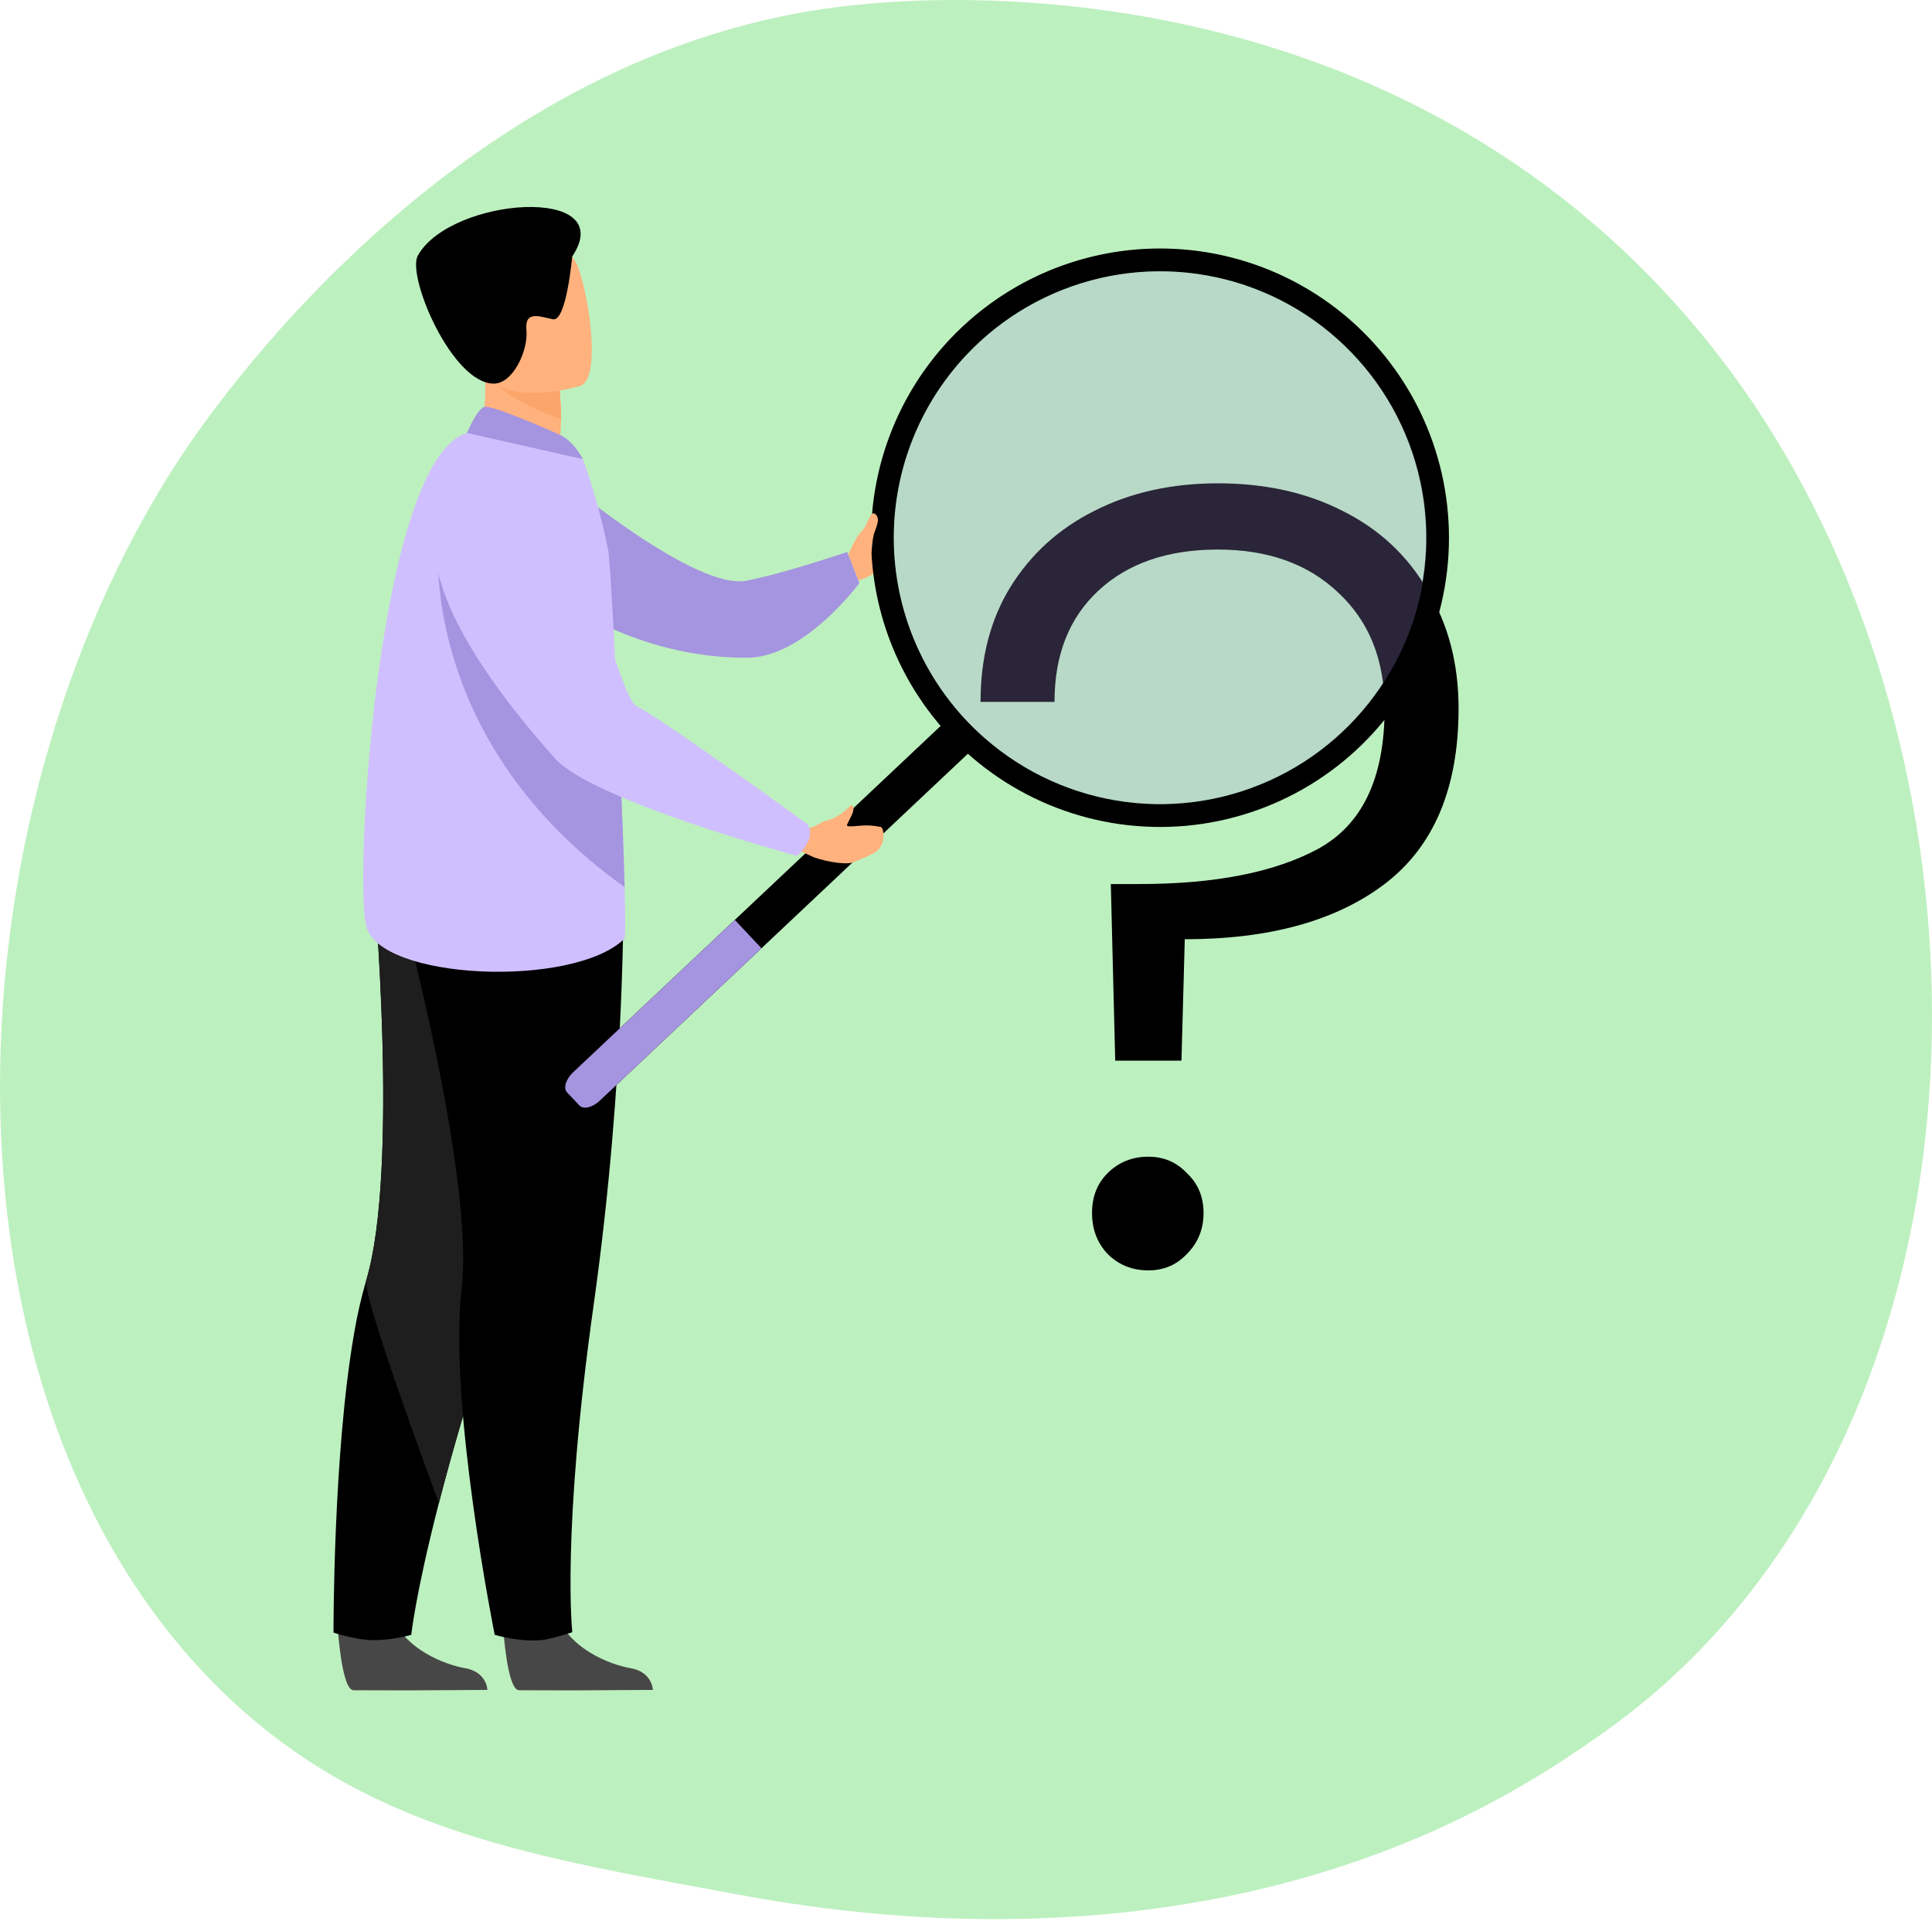
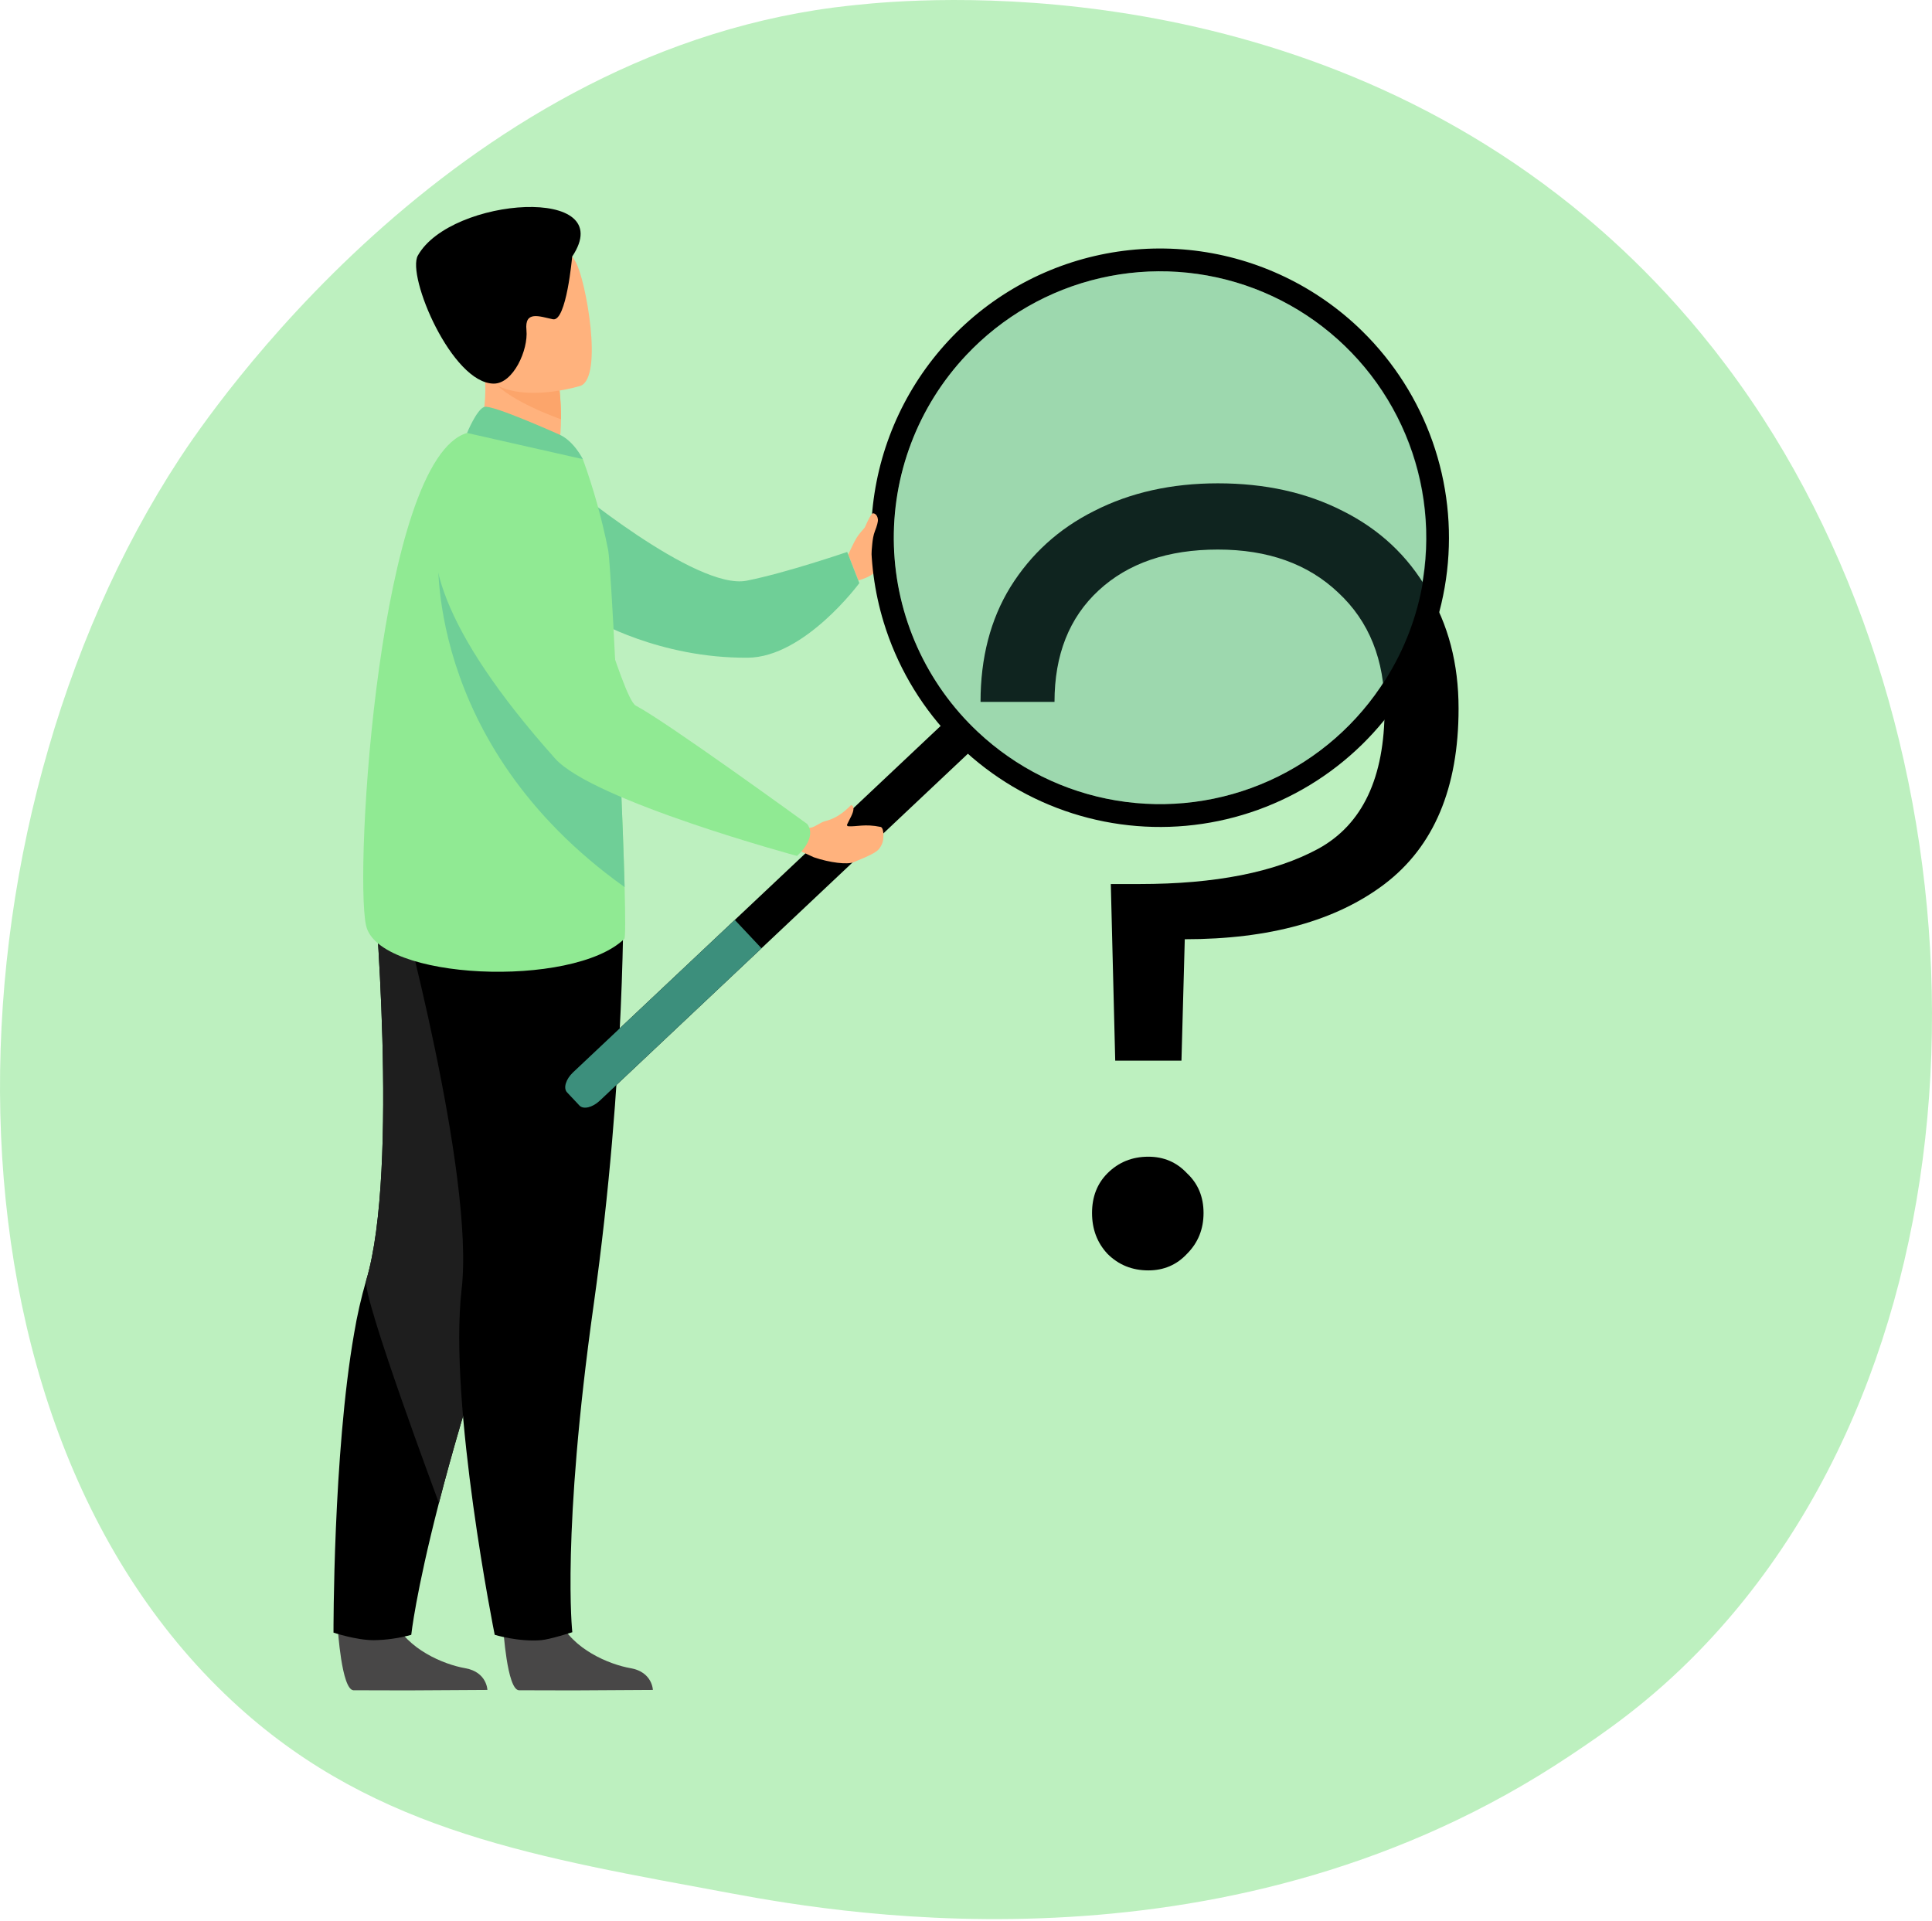
<svg xmlns="http://www.w3.org/2000/svg" width="168" height="167" viewBox="0 0 168 167" fill="none">
  <path d="M147.787 143.534C143.414 148.041 139.501 150.69 136.506 152.69C107.289 172.194 73.891 166.572 63.566 164.651C46.906 161.551 32.843 159.364 20.761 148.45C-6.694 123.65 -5.358 71.916 15.62 39.87C18.108 36.07 39.055 5.026 72.525 0.651C73.344 0.544 73.955 0.483 74.49 0.427C79.667 -0.122 111.753 -3.014 137.915 18.9C141.66 22.037 147.687 27.696 153.276 36.325C173.711 67.88 173.776 116.751 147.787 143.534Z" fill="#BDF0BF" />
  <path d="M73.76 48.234C73.76 48.234 74.203 47.235 74.491 46.762C74.779 46.288 76.007 44.902 76.216 45.215C76.426 45.529 77.262 47.642 76.817 48.234C76.373 48.826 76.846 49.855 74.637 50.478L73.76 48.234Z" fill="#FFB27D" />
-   <path d="M49.207 41.924C49.207 41.924 60.517 51.375 64.927 50.5C68.375 49.816 73.668 48 73.668 48L74.726 50.71C74.726 50.71 69.98 57.155 65.032 57.197C57.297 57.263 51.583 53.845 51.583 53.845L49.207 41.924Z" fill="#a594e0" />
+   <path d="M49.207 41.924C49.207 41.924 60.517 51.375 64.927 50.5C68.375 49.816 73.668 48 73.668 48L74.726 50.71C74.726 50.71 69.98 57.155 65.032 57.197C57.297 57.263 51.583 53.845 51.583 53.845L49.207 41.924Z" fill="#6FCF97" />
  <path d="M29.373 141.612C29.373 141.612 29.702 146.914 30.726 146.991C30.862 147.001 35.923 147.001 35.923 147.001L42.383 146.963C42.383 146.963 42.341 145.405 40.453 145.075C38.564 144.746 35.403 143.417 34.26 140.919C33.056 138.29 29.373 141.612 29.373 141.612Z" fill="#484747" />
  <path d="M29 141.98C29 141.98 30.964 142.638 32.497 142.638C33.601 142.624 34.698 142.467 35.762 142.172C35.762 142.172 36.132 138.592 38.166 130.705C39.233 126.571 40.756 121.256 42.923 114.651C48.916 96.398 50.738 85.72 50.904 84.709C50.913 84.656 50.917 84.629 50.917 84.629L50.897 84.62L32.475 76.522C32.475 76.522 34.752 101.679 31.846 111.336C31.405 112.856 31.053 114.401 30.792 115.962C28.957 126.451 29 141.98 29 141.98Z" fill="black" />
  <path d="M38.166 130.705C39.232 126.571 40.756 121.256 42.923 114.651C48.915 96.398 50.737 85.72 50.904 84.709C50.902 84.678 50.9 84.65 50.897 84.62L32.474 76.522C32.474 76.522 34.751 101.679 31.846 111.336C31.439 112.686 38.166 130.705 38.166 130.705Z" fill="#1E1E1E" />
  <path d="M43.762 141.612C43.762 141.612 44.09 146.914 45.115 146.991C45.251 147.001 50.312 147.001 50.312 147.001L56.772 146.963C56.772 146.963 56.73 145.405 54.841 145.075C52.953 144.746 49.792 143.417 48.648 140.919C47.445 138.29 43.762 141.612 43.762 141.612Z" fill="#484747" />
  <path d="M54.206 77.115C54.206 77.115 54.446 93.417 51.628 113.434C48.811 133.45 49.766 141.945 49.766 141.945C49.766 141.945 47.83 142.573 47.049 142.637C45.059 142.799 43.018 142.17 43.018 142.17C43.018 142.17 38.985 122.147 40.141 112.128C41.297 102.109 34.619 77.751 34.619 77.751L54.206 77.115Z" fill="black" />
  <path d="M41.143 38.966L44.739 41.327L48.014 40.4C48.613 39.544 48.772 37.896 48.78 36.468C48.784 35.594 48.741 34.72 48.652 33.85L43.8 31.707L41.99 30.908C41.995 30.936 42.131 32.396 42.15 32.609C42.488 36.394 41.143 38.966 41.143 38.966Z" fill="#FFB27D" />
-   <path d="M54.289 81.648C49.813 85.974 32.873 85.246 31.829 80.48C30.784 75.713 32.967 39.902 40.613 37.652C42.2 37.185 50.682 39.93 50.682 39.93C51.618 42.511 52.355 45.16 52.886 47.854C53.056 48.718 53.55 57.869 53.92 66.431C54.093 70.435 54.239 74.311 54.314 77.149C54.382 79.806 54.385 81.553 54.289 81.648Z" fill="#D0BFFF" />
+   <path d="M54.289 81.648C49.813 85.974 32.873 85.246 31.829 80.48C30.784 75.713 32.967 39.902 40.613 37.652C42.2 37.185 50.682 39.93 50.682 39.93C51.618 42.511 52.355 45.16 52.886 47.854C53.056 48.718 53.55 57.869 53.92 66.431C54.093 70.435 54.239 74.311 54.314 77.149C54.382 79.806 54.385 81.553 54.289 81.648Z" fill="#90EA93" />
  <path d="M42.513 32.676C43.498 34.342 46.951 35.8 48.781 36.468C48.785 35.594 48.742 34.72 48.652 33.85L43.8 31.706C42.728 31.692 42.075 31.932 42.513 32.676Z" fill="#FCA56B" />
  <path d="M50.482 33.554C50.482 33.554 42.665 35.996 41.221 31.099C39.777 26.201 37.796 23.218 42.726 21.453C47.656 19.687 49.181 21.268 50.06 22.785C50.94 24.303 52.478 32.793 50.482 33.554Z" fill="#FFB27D" />
  <path d="M49.754 22.313C49.754 22.313 49.256 28.012 48.078 27.764C46.901 27.517 45.605 26.988 45.778 28.706C45.951 30.423 44.633 33.368 42.935 33.361C39.295 33.346 35.339 23.994 36.336 22.22C39.212 17.104 53.911 16.071 49.754 22.313Z" fill="black" />
-   <path d="M48.604 37.776C48.503 37.733 42.785 35.165 42.116 35.386C41.447 35.607 40.613 37.652 40.613 37.652L50.683 39.931C50.683 39.931 49.891 38.318 48.604 37.776Z" fill="#a594e0" />
+   <path d="M48.604 37.776C48.503 37.733 42.785 35.165 42.116 35.386C41.447 35.607 40.613 37.652 40.613 37.652L50.683 39.931C50.683 39.931 49.891 38.318 48.604 37.776Z" fill="#6FCF97" />
  <path d="M105.904 42.032C110 42.032 113.616 42.832 116.752 44.432C119.952 46.032 122.416 48.336 124.144 51.344C125.936 54.288 126.832 57.712 126.832 61.616C126.832 68.528 124.688 73.616 120.4 76.88C116.176 80.08 110.384 81.68 103.024 81.68L102.736 92.24H96.976L96.592 76.88H99.088C105.68 76.88 110.864 75.856 114.64 73.808C118.48 71.696 120.4 67.632 120.4 61.616C120.4 57.392 119.056 54.032 116.368 51.536C113.744 49.04 110.256 47.792 105.904 47.792C101.552 47.792 98.096 48.976 95.536 51.344C92.976 53.712 91.696 56.944 91.696 61.04H85.264C85.264 57.2 86.128 53.872 87.856 51.056C89.648 48.176 92.08 45.968 95.152 44.432C98.288 42.832 101.872 42.032 105.904 42.032ZM99.856 110.48C98.448 110.48 97.264 110 96.304 109.04C95.408 108.08 94.96 106.896 94.96 105.488C94.96 104.08 95.408 102.928 96.304 102.032C97.264 101.072 98.448 100.592 99.856 100.592C101.2 100.592 102.32 101.072 103.216 102.032C104.176 102.928 104.656 104.08 104.656 105.488C104.656 106.896 104.176 108.08 103.216 109.04C102.32 110 101.2 110.48 99.856 110.48Z" fill="black" />
  <path d="M84.206 65.509L52.149 95.725C51.521 96.317 50.728 96.506 50.388 96.144L49.306 94.993C48.966 94.631 49.202 93.851 49.83 93.258L81.887 63.044C82.516 62.452 83.308 62.263 83.648 62.624L84.73 63.775C85.07 64.137 84.834 64.917 84.206 65.509Z" fill="black" />
-   <path d="M66.216 82.466L52.149 95.725C51.521 96.317 50.728 96.505 50.388 96.144L49.306 94.993C48.966 94.631 49.202 93.85 49.83 93.258L63.897 80L66.216 82.466Z" fill="#a594e0" />
+   <path d="M66.216 82.466L52.149 95.725C51.521 96.317 50.728 96.505 50.388 96.144L49.306 94.993C48.966 94.631 49.202 93.85 49.83 93.258L63.897 80L66.216 82.466Z" fill="#3C8F7C" />
  <path d="M76.838 54.102C77.954 57.766 79.892 61.127 82.503 63.927C85.115 66.728 88.331 68.894 91.906 70.261C95.481 71.628 99.32 72.16 103.132 71.815C106.943 71.47 110.625 70.258 113.898 68.272C117.17 66.286 119.946 63.578 122.014 60.354C124.082 57.13 125.386 53.476 125.829 49.671C126.271 45.865 125.84 42.009 124.567 38.396C123.294 34.783 121.213 31.509 118.484 28.824C118.356 28.695 118.223 28.568 118.09 28.443C114.055 24.644 108.88 22.286 103.368 21.735C97.856 21.185 92.317 22.473 87.612 25.399C82.908 28.326 79.3 32.726 77.352 37.917C75.404 43.108 75.223 48.797 76.838 54.102H76.838ZM84.019 30.887C87.156 27.549 91.21 25.217 95.671 24.187C100.131 23.156 104.796 23.473 109.077 25.096C113.357 26.72 117.06 29.578 119.718 33.309C122.376 37.04 123.869 41.476 124.009 46.056C124.148 50.637 122.928 55.156 120.501 59.042C118.075 62.928 114.553 66.006 110.379 67.888C106.205 69.769 101.568 70.37 97.053 69.613C92.539 68.856 88.35 66.776 85.016 63.635C82.799 61.553 81.015 59.052 79.765 56.278C78.515 53.504 77.824 50.51 77.731 47.468C77.638 44.426 78.146 41.395 79.225 38.55C80.304 35.705 81.933 33.101 84.019 30.887Z" fill="black" />
  <g opacity="0.5">
-     <path opacity="0.5" d="M117.728 62.636C114.592 65.974 110.537 68.306 106.077 69.337C101.616 70.368 96.951 70.051 92.67 68.428C88.39 66.804 84.686 63.946 82.028 60.215C79.37 56.484 77.877 52.048 77.737 47.468C77.598 42.887 78.818 38.368 81.244 34.482C83.67 30.596 87.193 27.518 91.367 25.636C95.541 23.754 100.178 23.154 104.693 23.911C109.208 24.668 113.397 26.748 116.73 29.888C118.955 31.966 120.746 34.465 122.001 37.239C123.256 40.014 123.95 43.01 124.043 46.054C124.136 49.099 123.626 52.131 122.542 54.977C121.458 57.823 119.822 60.426 117.728 62.636Z" fill="#a594e0" />
+     <path opacity="0.5" d="M117.728 62.636C114.592 65.974 110.537 68.306 106.077 69.337C101.616 70.368 96.951 70.051 92.67 68.428C88.39 66.804 84.686 63.946 82.028 60.215C79.37 56.484 77.877 52.048 77.737 47.468C77.598 42.887 78.818 38.368 81.244 34.482C83.67 30.596 87.193 27.518 91.367 25.636C95.541 23.754 100.178 23.154 104.693 23.911C109.208 24.668 113.397 26.748 116.73 29.888C118.955 31.966 120.746 34.465 122.001 37.239C123.256 40.014 123.95 43.01 124.043 46.054C124.136 49.099 123.626 52.131 122.542 54.977C121.458 57.823 119.822 60.426 117.728 62.636Z" fill="#3C8F7C" />
  </g>
-   <path d="M54.315 77.148C36.651 64.549 38.12 47.734 38.12 47.734C44.576 51.379 50.982 59.439 53.921 66.43C54.094 70.434 54.24 74.31 54.315 77.148Z" fill="#a594e0" />
+   <path d="M54.315 77.148C36.651 64.549 38.12 47.734 38.12 47.734C44.576 51.379 50.982 59.439 53.921 66.43C54.094 70.434 54.24 74.31 54.315 77.148Z" fill="#6FCF97" />
  <path d="M71.747 71.41C72.993 71.122 73.829 70.18 74.003 70.015C74.003 70.015 74.534 70.051 73.916 71.186C73.864 71.28 73.749 71.524 73.663 71.697C73.655 71.713 73.651 71.731 73.652 71.749C73.652 71.767 73.657 71.785 73.667 71.801C73.676 71.816 73.689 71.829 73.704 71.839C73.719 71.848 73.737 71.854 73.755 71.855C74.474 71.91 75.196 71.625 76.581 71.914C76.772 71.954 76.828 72.412 76.82 72.607C76.808 72.938 76.832 73.308 76.448 73.815C76.225 74.11 75.603 74.427 74.216 74.985C73.688 75.198 72.178 75.038 70.763 74.551L69.632 74.027L69.983 71.923L70.266 71.982C70.718 72.077 71.277 71.526 71.747 71.41Z" fill="#FFB27D" />
-   <path d="M43.6 39.932C43.6 39.932 27.729 42.957 48.27 65.965C51.555 69.645 69.304 74.436 69.304 74.436C69.304 74.436 71.104 72.903 70.196 71.661C70.196 71.661 57.976 62.778 55.287 61.365C54.077 60.729 50.593 47.186 48.621 43.923C46.649 40.661 43.6 39.932 43.6 39.932Z" fill="#D0BFFF" />
+   <path d="M43.6 39.932C43.6 39.932 27.729 42.957 48.27 65.965C51.555 69.645 69.304 74.436 69.304 74.436C69.304 74.436 71.104 72.903 70.196 71.661C70.196 71.661 57.976 62.778 55.287 61.365C54.077 60.729 50.593 47.186 48.621 43.923C46.649 40.661 43.6 39.932 43.6 39.932Z" fill="#90EA93" />
  <path d="M74.189 48.513C74.189 48.513 74.709 47.52 74.81 46.996C74.911 46.473 75.565 44.944 75.834 44.675C75.942 44.568 76.297 44.707 76.339 45.17C76.358 45.371 76.259 45.738 76.085 46.175C75.801 46.886 75.847 47.85 75.749 48.172C75.503 48.972 74.189 48.513 74.189 48.513Z" fill="#FFB27D" />
</svg>
